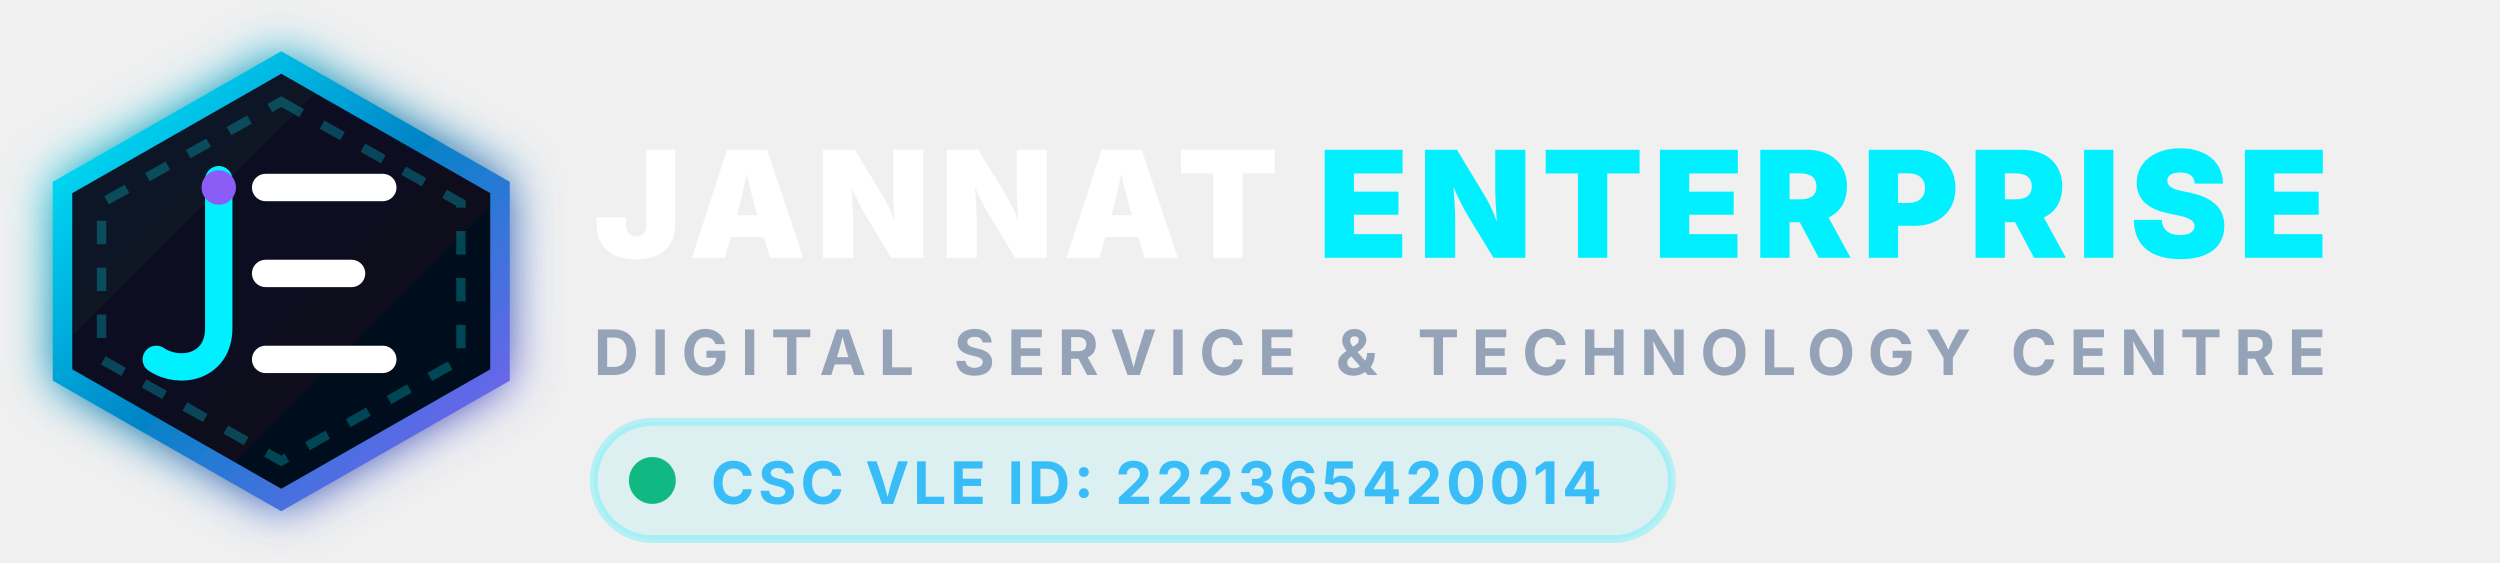
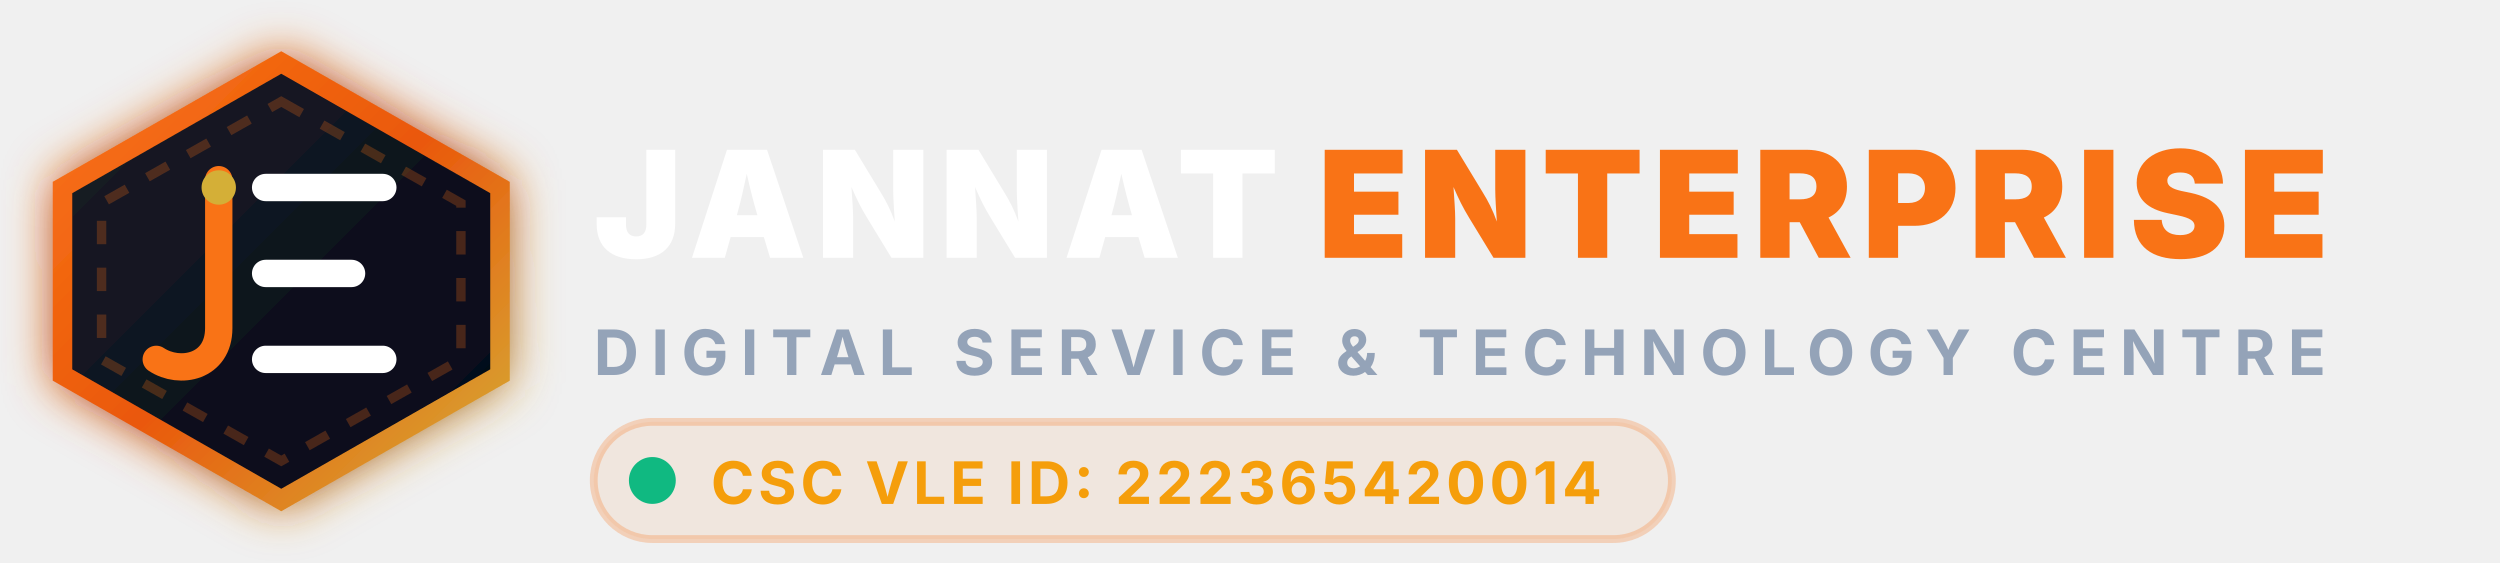
<svg xmlns="http://www.w3.org/2000/svg" viewBox="0 0 320 72" width="320" height="72" fill="none">
  <defs>
    <linearGradient id="logoGrad" x1="0%" y1="0%" x2="100%" y2="100%">
-       <stop offset="0%" stop-color="#00f0ff" />
-       <stop offset="50%" stop-color="#0284c7" />
-       <stop offset="100%" stop-color="#8b5cf6" />
+       <stop offset="0%" stop-color="#f97316" />
+       <stop offset="50%" stop-color="#ea580c" />
+       <stop offset="100%" stop-color="#d4af37" />
    </linearGradient>
    <linearGradient id="hexGrad" x1="0%" y1="0%" x2="100%" y2="100%">
-       <stop offset="0%" stop-color="#0f172a" />
+       <stop offset="0%" stop-color="#1b1e26" />
      <stop offset="100%" stop-color="#020617" />
    </linearGradient>
    <filter id="glow" x="-20%" y="-20%" width="140%" height="140%">
      <feGaussianBlur stdDeviation="3" result="blur" />
      <feComposite in="SourceGraphic" in2="blur" operator="over" />
    </filter>
  </defs>
  <g transform="translate(6, 6)">
    <polygon points="30,2 58,18 58,42 30,58 2,42 2,18" fill="url(#hexGrad)" stroke="url(#logoGrad)" stroke-width="2.5" filter="url(#glow)" />
-     <polygon points="30,7 53,20 53,40 30,53 7,40 7,20" fill="none" stroke="rgba(0, 240, 255, 0.25)" stroke-width="1.2" stroke-dasharray="3,3" />
-     <path d="M22 17 V36 C22 41 17 42 14 40" stroke="#00f0ff" stroke-width="3.5" stroke-linecap="round" stroke-linejoin="round" fill="none" />
+     <polygon points="30,7 53,20 53,40 30,53 7,40 7,20" fill="none" stroke="rgba(249, 115, 22, 0.25)" stroke-width="1.2" stroke-dasharray="3,3" />
+     <path d="M22 17 V36 C22 41 17 42 14 40" stroke="#f97316" stroke-width="3.5" stroke-linecap="round" stroke-linejoin="round" fill="none" />
    <path d="M28 18 H43 M28 29 H39 M28 40 H43" stroke="#ffffff" stroke-width="3.5" stroke-linecap="round" stroke-linejoin="round" fill="none" />
-     <circle cx="22" cy="18" r="2.2" fill="#8b5cf6" />
+     <circle cx="22" cy="18" r="2.2" fill="#d4af37" />
  </g>
  <g transform="translate(76, 15)">
    <text x="0" y="18" font-family="-apple-system, BlinkMacSystemFont, 'Plus Jakarta Sans', 'Inter', sans-serif" font-weight="900" font-size="19" letter-spacing="1.2" fill="#ffffff">
-       JANNAT <tspan fill="#00f0ff">ENTERPRISE</tspan>
+       JANNAT <tspan fill="#f97316">ENTERPRISE</tspan>
    </text>
    <text x="0" y="33" font-family="-apple-system, BlinkMacSystemFont, 'Inter', sans-serif" font-weight="700" font-size="8" letter-spacing="1.6" fill="#94a3b8">
      DIGITAL SERVICE &amp; TECHNOLOGY CENTRE
    </text>
    <g transform="translate(0, 39)">
-       <rect x="0" y="0" width="138" height="15" rx="7.5" fill="rgba(0, 240, 255, 0.08)" stroke="rgba(0, 240, 255, 0.25)" stroke-width="1" />
+       <rect x="0" y="0" width="138" height="15" rx="7.5" fill="rgba(249, 115, 22, 0.08)" stroke="rgba(249, 115, 22, 0.25)" stroke-width="1" />
      <circle cx="7.5" cy="7.5" r="3" fill="#10b981" />
-       <text x="15" y="10.5" font-family="-apple-system, BlinkMacSystemFont, 'Inter', sans-serif" font-weight="700" font-size="7.5" fill="#38bdf8" letter-spacing="0.5">
+       <text x="15" y="10.5" font-family="-apple-system, BlinkMacSystemFont, 'Inter', sans-serif" font-weight="700" font-size="7.5" fill="#f59e0b" letter-spacing="0.5">
        CSC VLE ID: 222365420014
      </text>
    </g>
  </g>
</svg>
